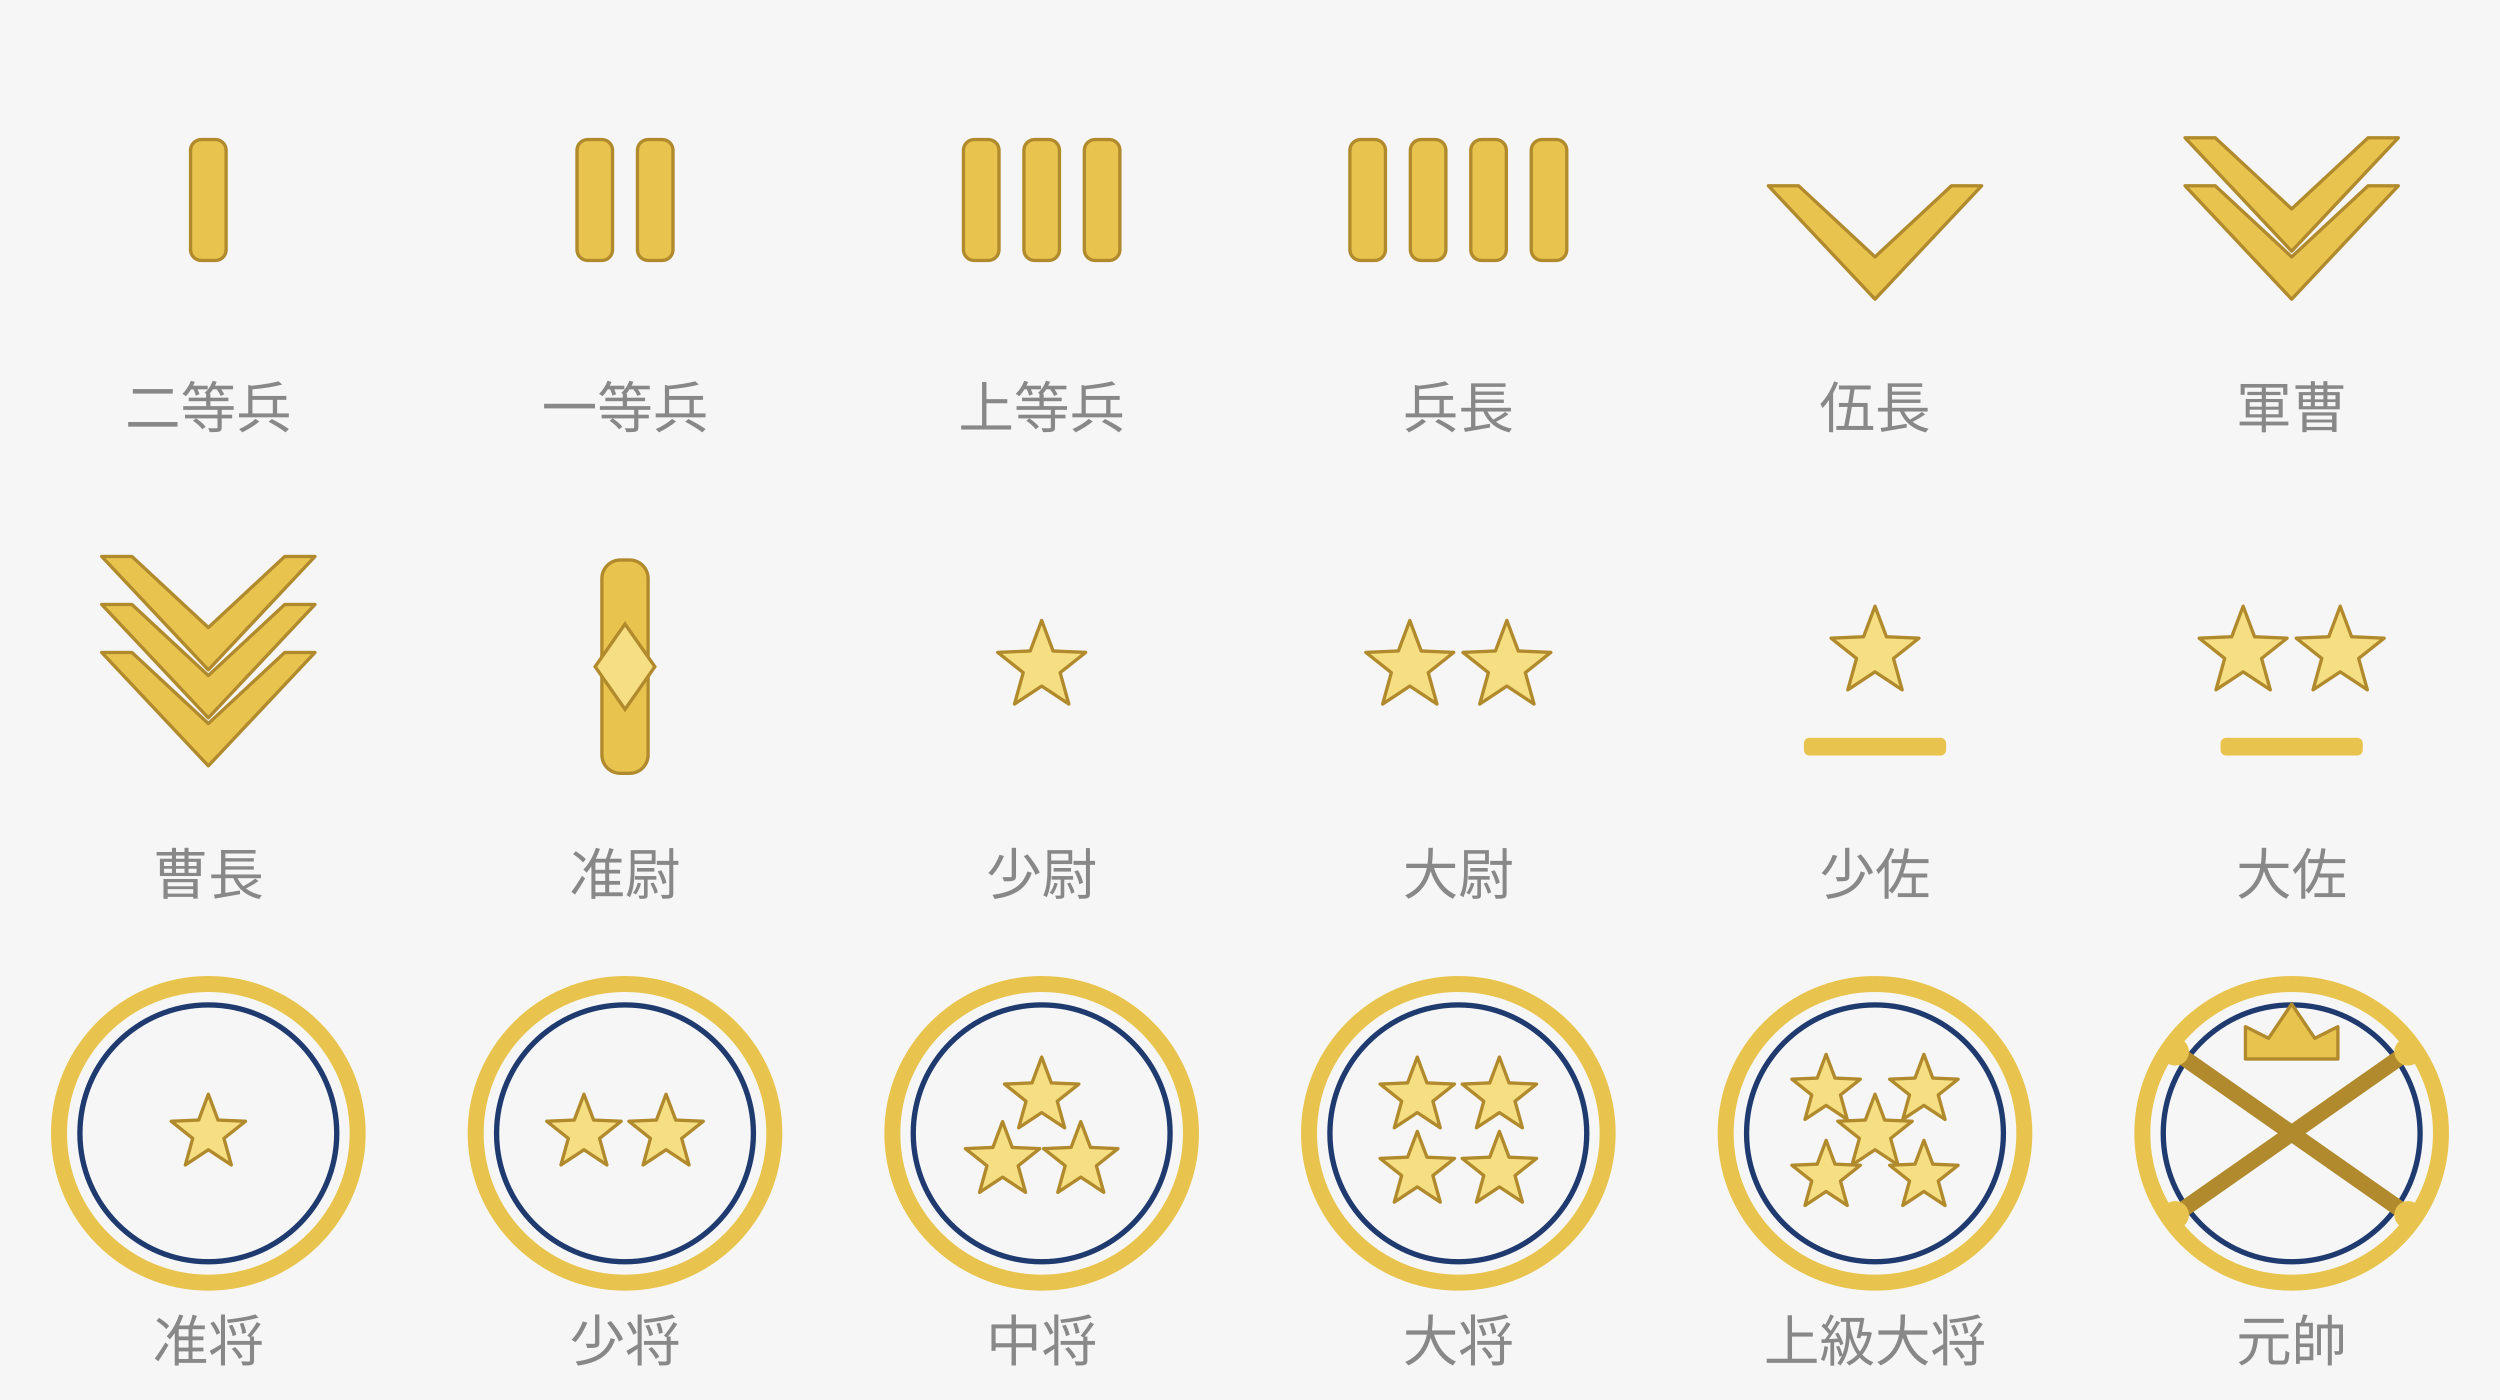
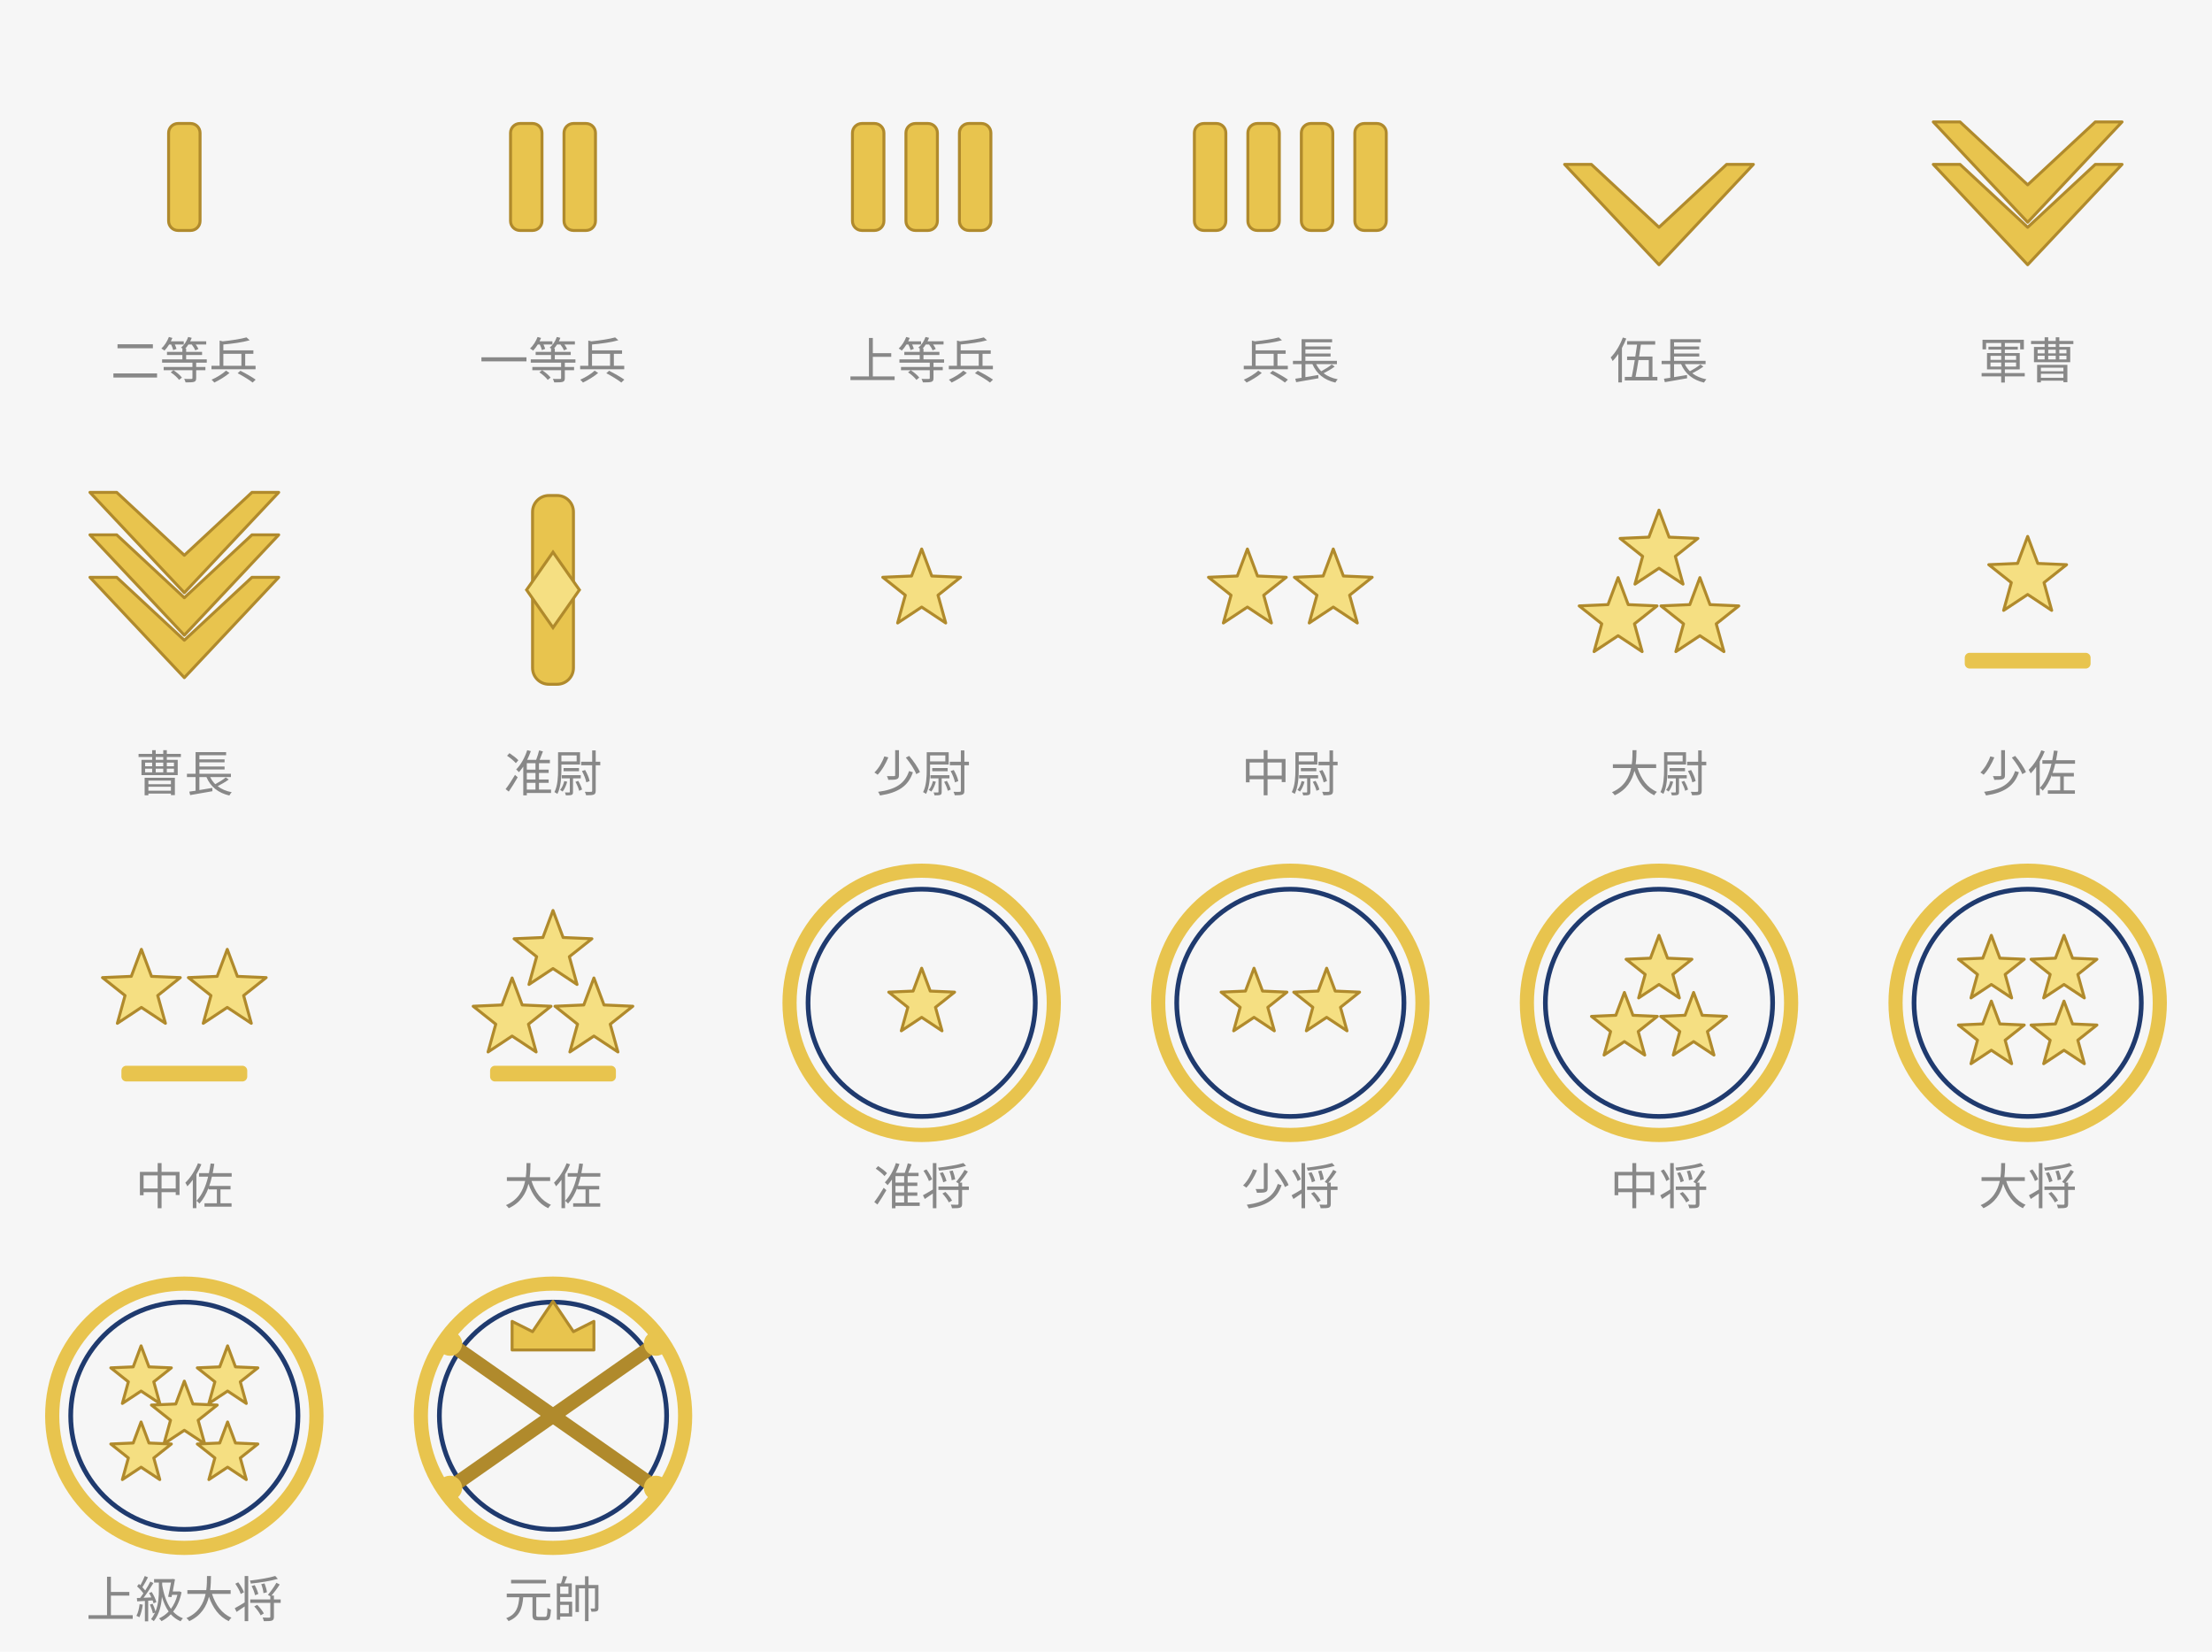
- <svg xmlns="http://www.w3.org/2000/svg" viewBox="0 0 900 504" width="900" height="504">
-   <rect width="900" height="504" fill="#0d0f12" opacity="0.04" />
+ <svg xmlns="http://www.w3.org/2000/svg" viewBox="0 0 900 672" width="900" height="672">
+   <rect width="900" height="672" fill="#0d0f12" opacity="0.04" />
  <g transform="translate(11,8) scale(1)">
    <rect x="57.60" y="42.24" width="12.80" height="43.52" rx="3.84" fill="#E8C44E" stroke="#B08A2C" stroke-width="1.2" />
  </g>
  <text x="75" y="154" font-family="sans-serif" font-size="20" fill="#888" text-anchor="middle">二等兵</text>
  <g transform="translate(161,8) scale(1)">
    <rect x="46.72" y="42.24" width="12.80" height="43.52" rx="3.84" fill="#E8C44E" stroke="#B08A2C" stroke-width="1.2" />
    <rect x="68.48" y="42.24" width="12.80" height="43.52" rx="3.84" fill="#E8C44E" stroke="#B08A2C" stroke-width="1.2" />
  </g>
  <text x="225" y="154" font-family="sans-serif" font-size="20" fill="#888" text-anchor="middle">一等兵</text>
  <g transform="translate(311,8) scale(1)">
    <rect x="35.84" y="42.24" width="12.80" height="43.52" rx="3.84" fill="#E8C44E" stroke="#B08A2C" stroke-width="1.2" />
    <rect x="57.60" y="42.24" width="12.80" height="43.52" rx="3.84" fill="#E8C44E" stroke="#B08A2C" stroke-width="1.2" />
    <rect x="79.36" y="42.24" width="12.80" height="43.52" rx="3.84" fill="#E8C44E" stroke="#B08A2C" stroke-width="1.2" />
  </g>
  <text x="375" y="154" font-family="sans-serif" font-size="20" fill="#888" text-anchor="middle">上等兵</text>
  <g transform="translate(461,8) scale(1)">
    <rect x="24.96" y="42.24" width="12.80" height="43.52" rx="3.84" fill="#E8C44E" stroke="#B08A2C" stroke-width="1.2" />
    <rect x="46.72" y="42.24" width="12.80" height="43.52" rx="3.84" fill="#E8C44E" stroke="#B08A2C" stroke-width="1.2" />
    <rect x="68.48" y="42.24" width="12.80" height="43.52" rx="3.84" fill="#E8C44E" stroke="#B08A2C" stroke-width="1.2" />
    <rect x="90.24" y="42.24" width="12.80" height="43.52" rx="3.84" fill="#E8C44E" stroke="#B08A2C" stroke-width="1.2" />
  </g>
  <text x="525" y="154" font-family="sans-serif" font-size="20" fill="#888" text-anchor="middle">兵長</text>
  <g transform="translate(611,8) scale(1)">
    <polygon points="25.60,58.88 36.48,58.88 64.00,84.48 91.52,58.88 102.40,58.88 64.00,99.71" fill="#E8C44E" stroke="#B08A2C" stroke-width="1.2" stroke-linejoin="round" />
  </g>
  <text x="675" y="154" font-family="sans-serif" font-size="20" fill="#888" text-anchor="middle">伍長</text>
  <g transform="translate(761,8) scale(1)">
    <polygon points="25.60,58.88 36.48,58.88 64.00,84.48 91.52,58.88 102.40,58.88 64.00,99.71" fill="#E8C44E" stroke="#B08A2C" stroke-width="1.2" stroke-linejoin="round" />
    <polygon points="25.60,41.60 36.48,41.60 64.00,67.20 91.52,41.60 102.40,41.60 64.00,82.43" fill="#E8C44E" stroke="#B08A2C" stroke-width="1.2" stroke-linejoin="round" />
  </g>
  <text x="825" y="154" font-family="sans-serif" font-size="20" fill="#888" text-anchor="middle">軍曹</text>
  <g transform="translate(11,176) scale(1)">
    <polygon points="25.60,58.88 36.48,58.88 64.00,84.48 91.52,58.88 102.40,58.88 64.00,99.71" fill="#E8C44E" stroke="#B08A2C" stroke-width="1.2" stroke-linejoin="round" />
    <polygon points="25.60,41.60 36.48,41.60 64.00,67.20 91.52,41.60 102.40,41.60 64.00,82.43" fill="#E8C44E" stroke="#B08A2C" stroke-width="1.2" stroke-linejoin="round" />
    <polygon points="25.60,24.32 36.48,24.32 64.00,49.92 91.52,24.32 102.40,24.32 64.00,65.15" fill="#E8C44E" stroke="#B08A2C" stroke-width="1.2" stroke-linejoin="round" />
  </g>
  <text x="75" y="322" font-family="sans-serif" font-size="20" fill="#888" text-anchor="middle">曹長</text>
  <g transform="translate(161,176) scale(1)">
    <rect x="55.68" y="25.60" width="16.64" height="76.80" rx="6.66" fill="#E8C44E" stroke="#B08A2C" stroke-width="1.2" />
    <polygon points="64.00,48.64 74.75,64.00 64.00,79.36 53.25,64.00" fill="#F5DF82" stroke="#B08A2C" stroke-width="1.2" />
  </g>
  <text x="225" y="322" font-family="sans-serif" font-size="20" fill="#888" text-anchor="middle">准尉</text>
  <g transform="translate(311,176) scale(1)">
    <polygon points="64.00,47.36 68.11,58.35 79.83,58.86 70.65,66.16 73.78,77.46 64.00,70.99 54.22,77.46 57.35,66.16 48.17,58.86 59.89,58.35" fill="#F5DF82" stroke="#B08A2C" stroke-width="1.2" stroke-linejoin="round" />
  </g>
  <text x="375" y="322" font-family="sans-serif" font-size="20" fill="#888" text-anchor="middle">少尉</text>
  <g transform="translate(461,176) scale(1)">
    <polygon points="46.53,47.36 50.64,58.35 62.35,58.86 53.17,66.16 56.31,77.46 46.53,70.99 36.75,77.46 39.88,66.16 30.70,58.86 42.42,58.35" fill="#F5DF82" stroke="#B08A2C" stroke-width="1.2" stroke-linejoin="round" />
    <polygon points="81.47,47.36 85.58,58.35 97.30,58.86 88.12,66.16 91.25,77.46 81.47,70.99 71.69,77.46 74.83,66.16 65.65,58.86 77.36,58.35" fill="#F5DF82" stroke="#B08A2C" stroke-width="1.2" stroke-linejoin="round" />
  </g>
-   <text x="525" y="322" font-family="sans-serif" font-size="20" fill="#888" text-anchor="middle">大尉</text>
+   <text x="525" y="322" font-family="sans-serif" font-size="20" fill="#888" text-anchor="middle">中尉</text>
  <g transform="translate(611,176) scale(1)">
+     <polygon points="64.00,31.55 68.11,42.54 79.83,43.05 70.65,50.35 73.78,61.65 64.00,55.18 54.22,61.65 57.35,50.35 48.17,43.05 59.89,42.54" fill="#F5DF82" stroke="#B08A2C" stroke-width="1.2" stroke-linejoin="round" />
+     <polygon points="47.36,59.01 51.47,69.99 63.19,70.51 54.01,77.81 57.14,89.11 47.36,82.64 37.58,89.11 40.71,77.81 31.53,70.51 43.25,69.99" fill="#F5DF82" stroke="#B08A2C" stroke-width="1.2" stroke-linejoin="round" />
+     <polygon points="80.64,59.01 84.75,69.99 96.47,70.51 87.29,77.81 90.42,89.11 80.64,82.64 70.86,89.11 73.99,77.81 64.81,70.51 76.53,69.99" fill="#F5DF82" stroke="#B08A2C" stroke-width="1.2" stroke-linejoin="round" />
+   </g>
+   <text x="675" y="322" font-family="sans-serif" font-size="20" fill="#888" text-anchor="middle">大尉</text>
+   <g transform="translate(761,176) scale(1)">
    <polygon points="64.00,42.24 68.11,53.23 79.83,53.74 70.65,61.04 73.78,72.34 64.00,65.87 54.22,72.34 57.35,61.04 48.17,53.74 59.89,53.23" fill="#F5DF82" stroke="#B08A2C" stroke-width="1.2" stroke-linejoin="round" />
    <rect x="38.40" y="89.60" width="51.20" height="6.40" rx="2" fill="#E8C44E" />
  </g>
-   <text x="675" y="322" font-family="sans-serif" font-size="20" fill="#888" text-anchor="middle">少佐</text>
-   <g transform="translate(761,176) scale(1)">
+   <text x="825" y="322" font-family="sans-serif" font-size="20" fill="#888" text-anchor="middle">少佐</text>
+   <g transform="translate(11,344) scale(1)">
    <polygon points="46.53,42.24 50.64,53.23 62.35,53.74 53.17,61.04 56.31,72.34 46.53,65.87 36.75,72.34 39.88,61.04 30.70,53.74 42.42,53.23" fill="#F5DF82" stroke="#B08A2C" stroke-width="1.2" stroke-linejoin="round" />
    <polygon points="81.47,42.24 85.58,53.23 97.30,53.74 88.12,61.04 91.25,72.34 81.47,65.87 71.69,72.34 74.83,61.04 65.65,53.74 77.36,53.23" fill="#F5DF82" stroke="#B08A2C" stroke-width="1.2" stroke-linejoin="round" />
    <rect x="38.40" y="89.60" width="51.20" height="6.40" rx="2" fill="#E8C44E" />
  </g>
-   <text x="825" y="322" font-family="sans-serif" font-size="20" fill="#888" text-anchor="middle">大佐</text>
-   <g transform="translate(11,344) scale(1)">
+   <text x="75" y="490" font-family="sans-serif" font-size="20" fill="#888" text-anchor="middle">中佐</text>
+   <g transform="translate(161,344) scale(1)">
+     <polygon points="64.00,26.43 68.11,37.42 79.83,37.93 70.65,45.23 73.78,56.53 64.00,50.06 54.22,56.53 57.35,45.23 48.17,37.93 59.89,37.42" fill="#F5DF82" stroke="#B08A2C" stroke-width="1.2" stroke-linejoin="round" />
+     <polygon points="47.36,53.89 51.47,64.87 63.19,65.39 54.01,72.69 57.14,83.99 47.36,77.52 37.58,83.99 40.71,72.69 31.53,65.39 43.25,64.87" fill="#F5DF82" stroke="#B08A2C" stroke-width="1.2" stroke-linejoin="round" />
+     <polygon points="80.64,53.89 84.75,64.87 96.47,65.39 87.29,72.69 90.42,83.99 80.64,77.52 70.86,83.99 73.99,72.69 64.81,65.39 76.53,64.87" fill="#F5DF82" stroke="#B08A2C" stroke-width="1.2" stroke-linejoin="round" />
+     <rect x="38.40" y="89.60" width="51.20" height="6.40" rx="2" fill="#E8C44E" />
+   </g>
+   <text x="225" y="490" font-family="sans-serif" font-size="20" fill="#888" text-anchor="middle">大佐</text>
+   <g transform="translate(311,344) scale(1)">
    <circle cx="64.0" cy="64.0" r="53.76" fill="none" stroke="#E8C44E" stroke-width="5.76" />
    <circle cx="64.0" cy="64.0" r="46.23" fill="none" stroke="#1F3A6E" stroke-width="1.92" />
    <polygon points="64.00,49.92 67.48,59.22 77.39,59.65 69.62,65.83 72.28,75.39 64.00,69.91 55.72,75.39 58.38,65.83 50.61,59.65 60.52,59.22" fill="#F5DF82" stroke="#B08A2C" stroke-width="1.2" stroke-linejoin="round" />
  </g>
-   <text x="75" y="490" font-family="sans-serif" font-size="20" fill="#888" text-anchor="middle">准将</text>
-   <g transform="translate(161,344) scale(1)">
+   <text x="375" y="490" font-family="sans-serif" font-size="20" fill="#888" text-anchor="middle">准将</text>
+   <g transform="translate(461,344) scale(1)">
    <circle cx="64.0" cy="64.0" r="53.76" fill="none" stroke="#E8C44E" stroke-width="5.76" />
    <circle cx="64.0" cy="64.0" r="46.23" fill="none" stroke="#1F3A6E" stroke-width="1.92" />
    <polygon points="49.22,49.92 52.69,59.22 62.61,59.65 54.84,65.83 57.49,75.39 49.22,69.91 40.94,75.39 43.59,65.83 35.83,59.65 45.74,59.22" fill="#F5DF82" stroke="#B08A2C" stroke-width="1.2" stroke-linejoin="round" />
    <polygon points="78.78,49.92 82.26,59.22 92.17,59.65 84.41,65.83 87.06,75.39 78.78,69.91 70.51,75.39 73.16,65.83 65.39,59.65 75.31,59.22" fill="#F5DF82" stroke="#B08A2C" stroke-width="1.2" stroke-linejoin="round" />
  </g>
-   <text x="225" y="490" font-family="sans-serif" font-size="20" fill="#888" text-anchor="middle">少将</text>
-   <g transform="translate(311,344) scale(1)">
+   <text x="525" y="490" font-family="sans-serif" font-size="20" fill="#888" text-anchor="middle">少将</text>
+   <g transform="translate(611,344) scale(1)">
    <circle cx="64.0" cy="64.0" r="53.76" fill="none" stroke="#E8C44E" stroke-width="5.76" />
    <circle cx="64.0" cy="64.0" r="46.23" fill="none" stroke="#1F3A6E" stroke-width="1.92" />
    <polygon points="64.00,36.54 67.48,45.84 77.39,46.27 69.62,52.45 72.28,62.01 64.00,56.54 55.72,62.01 58.38,52.45 50.61,46.27 60.52,45.84" fill="#F5DF82" stroke="#B08A2C" stroke-width="1.2" stroke-linejoin="round" />
    <polygon points="49.92,59.78 53.40,69.07 63.31,69.51 55.54,75.68 58.20,85.25 49.92,79.77 41.64,85.25 44.30,75.68 36.53,69.51 46.44,69.07" fill="#F5DF82" stroke="#B08A2C" stroke-width="1.2" stroke-linejoin="round" />
    <polygon points="78.08,59.78 81.56,69.07 91.47,69.51 83.70,75.68 86.36,85.25 78.08,79.77 69.80,85.25 72.46,75.68 64.69,69.51 74.60,69.07" fill="#F5DF82" stroke="#B08A2C" stroke-width="1.2" stroke-linejoin="round" />
  </g>
-   <text x="375" y="490" font-family="sans-serif" font-size="20" fill="#888" text-anchor="middle">中将</text>
-   <g transform="translate(461,344) scale(1)">
+   <text x="675" y="490" font-family="sans-serif" font-size="20" fill="#888" text-anchor="middle">中将</text>
+   <g transform="translate(761,344) scale(1)">
    <circle cx="64.0" cy="64.0" r="53.76" fill="none" stroke="#E8C44E" stroke-width="5.76" />
    <circle cx="64.0" cy="64.0" r="46.23" fill="none" stroke="#1F3A6E" stroke-width="1.92" />
    <polygon points="49.22,36.54 52.69,45.84 62.61,46.27 54.84,52.45 57.49,62.01 49.22,56.54 40.94,62.01 43.59,52.45 35.83,46.27 45.74,45.84" fill="#F5DF82" stroke="#B08A2C" stroke-width="1.2" stroke-linejoin="round" />
    <polygon points="78.78,36.54 82.26,45.84 92.17,46.27 84.41,52.45 87.06,62.01 78.78,56.54 70.51,62.01 73.16,52.45 65.39,46.27 75.31,45.84" fill="#F5DF82" stroke="#B08A2C" stroke-width="1.2" stroke-linejoin="round" />
    <polygon points="49.22,63.30 52.69,72.59 62.61,73.03 54.84,79.20 57.49,88.77 49.22,83.29 40.94,88.77 43.59,79.20 35.83,73.03 45.74,72.59" fill="#F5DF82" stroke="#B08A2C" stroke-width="1.2" stroke-linejoin="round" />
    <polygon points="78.78,63.30 82.26,72.59 92.17,73.03 84.41,79.20 87.06,88.77 78.78,83.29 70.51,88.77 73.16,79.20 65.39,73.03 75.31,72.59" fill="#F5DF82" stroke="#B08A2C" stroke-width="1.2" stroke-linejoin="round" />
  </g>
-   <text x="525" y="490" font-family="sans-serif" font-size="20" fill="#888" text-anchor="middle">大将</text>
-   <g transform="translate(611,344) scale(1)">
+   <text x="825" y="490" font-family="sans-serif" font-size="20" fill="#888" text-anchor="middle">大将</text>
+   <g transform="translate(11,512) scale(1)">
    <circle cx="64.0" cy="64.0" r="53.76" fill="none" stroke="#E8C44E" stroke-width="5.76" />
    <circle cx="64.0" cy="64.0" r="46.23" fill="none" stroke="#1F3A6E" stroke-width="1.92" />
    <polygon points="64.00,49.92 67.48,59.22 77.39,59.65 69.62,65.83 72.28,75.39 64.00,69.91 55.72,75.39 58.38,65.83 50.61,59.65 60.52,59.22" fill="#F5DF82" stroke="#B08A2C" stroke-width="1.2" stroke-linejoin="round" />
    <polygon points="46.40,35.56 49.60,44.11 58.72,44.51 51.57,50.19 54.01,58.99 46.40,53.95 38.79,58.99 41.23,50.19 34.08,44.51 43.20,44.11" fill="#F5DF82" stroke="#B08A2C" stroke-width="1.2" stroke-linejoin="round" />
    <polygon points="81.60,35.56 84.80,44.11 93.92,44.51 86.77,50.19 89.21,58.99 81.60,53.95 73.99,58.99 76.43,50.19 69.28,44.51 78.40,44.11" fill="#F5DF82" stroke="#B08A2C" stroke-width="1.2" stroke-linejoin="round" />
    <polygon points="46.40,66.53 49.60,75.09 58.72,75.49 51.57,81.17 54.01,89.97 46.40,84.93 38.79,89.97 41.23,81.17 34.08,75.49 43.20,75.09" fill="#F5DF82" stroke="#B08A2C" stroke-width="1.2" stroke-linejoin="round" />
    <polygon points="81.60,66.53 84.80,75.09 93.92,75.49 86.77,81.17 89.21,89.97 81.60,84.93 73.99,89.97 76.43,81.17 69.28,75.49 78.40,75.09" fill="#F5DF82" stroke="#B08A2C" stroke-width="1.2" stroke-linejoin="round" />
  </g>
-   <text x="675" y="490" font-family="sans-serif" font-size="20" fill="#888" text-anchor="middle">上級大将</text>
-   <g transform="translate(761,344) scale(1)">
+   <text x="75" y="658" font-family="sans-serif" font-size="20" fill="#888" text-anchor="middle">上級大将</text>
+   <g transform="translate(161,512) scale(1)">
    <circle cx="64.0" cy="64.0" r="53.76" fill="none" stroke="#E8C44E" stroke-width="5.76" />
    <circle cx="64.0" cy="64.0" r="46.23" fill="none" stroke="#1F3A6E" stroke-width="1.92" />
    <line x1="22.06" y1="34.63" x2="105.94" y2="93.37" stroke="#B08A2C" stroke-width="5.76" stroke-linecap="round" />
    <circle cx="22.06" cy="34.63" r="4.48" fill="#E8C44E" stroke="#E8C44E" stroke-width="1" />
    <circle cx="105.94" cy="93.37" r="4.48" fill="#E8C44E" stroke="#E8C44E" stroke-width="1" />
    <line x1="22.06" y1="93.37" x2="105.94" y2="34.63" stroke="#B08A2C" stroke-width="5.76" stroke-linecap="round" />
    <circle cx="22.06" cy="93.37" r="4.48" fill="#E8C44E" stroke="#E8C44E" stroke-width="1" />
    <circle cx="105.94" cy="34.63" r="4.48" fill="#E8C44E" stroke="#E8C44E" stroke-width="1" />
    <polygon points="47.36,37.25 47.36,25.60 55.68,29.79 64.00,17.45 72.32,29.79 80.64,25.60 80.64,37.25" fill="#E8C44E" stroke="#B08A2C" stroke-width="1.2" stroke-linejoin="round" />
  </g>
-   <text x="825" y="490" font-family="sans-serif" font-size="20" fill="#888" text-anchor="middle">元帥</text>
+   <text x="225" y="658" font-family="sans-serif" font-size="20" fill="#888" text-anchor="middle">元帥</text>
</svg>
